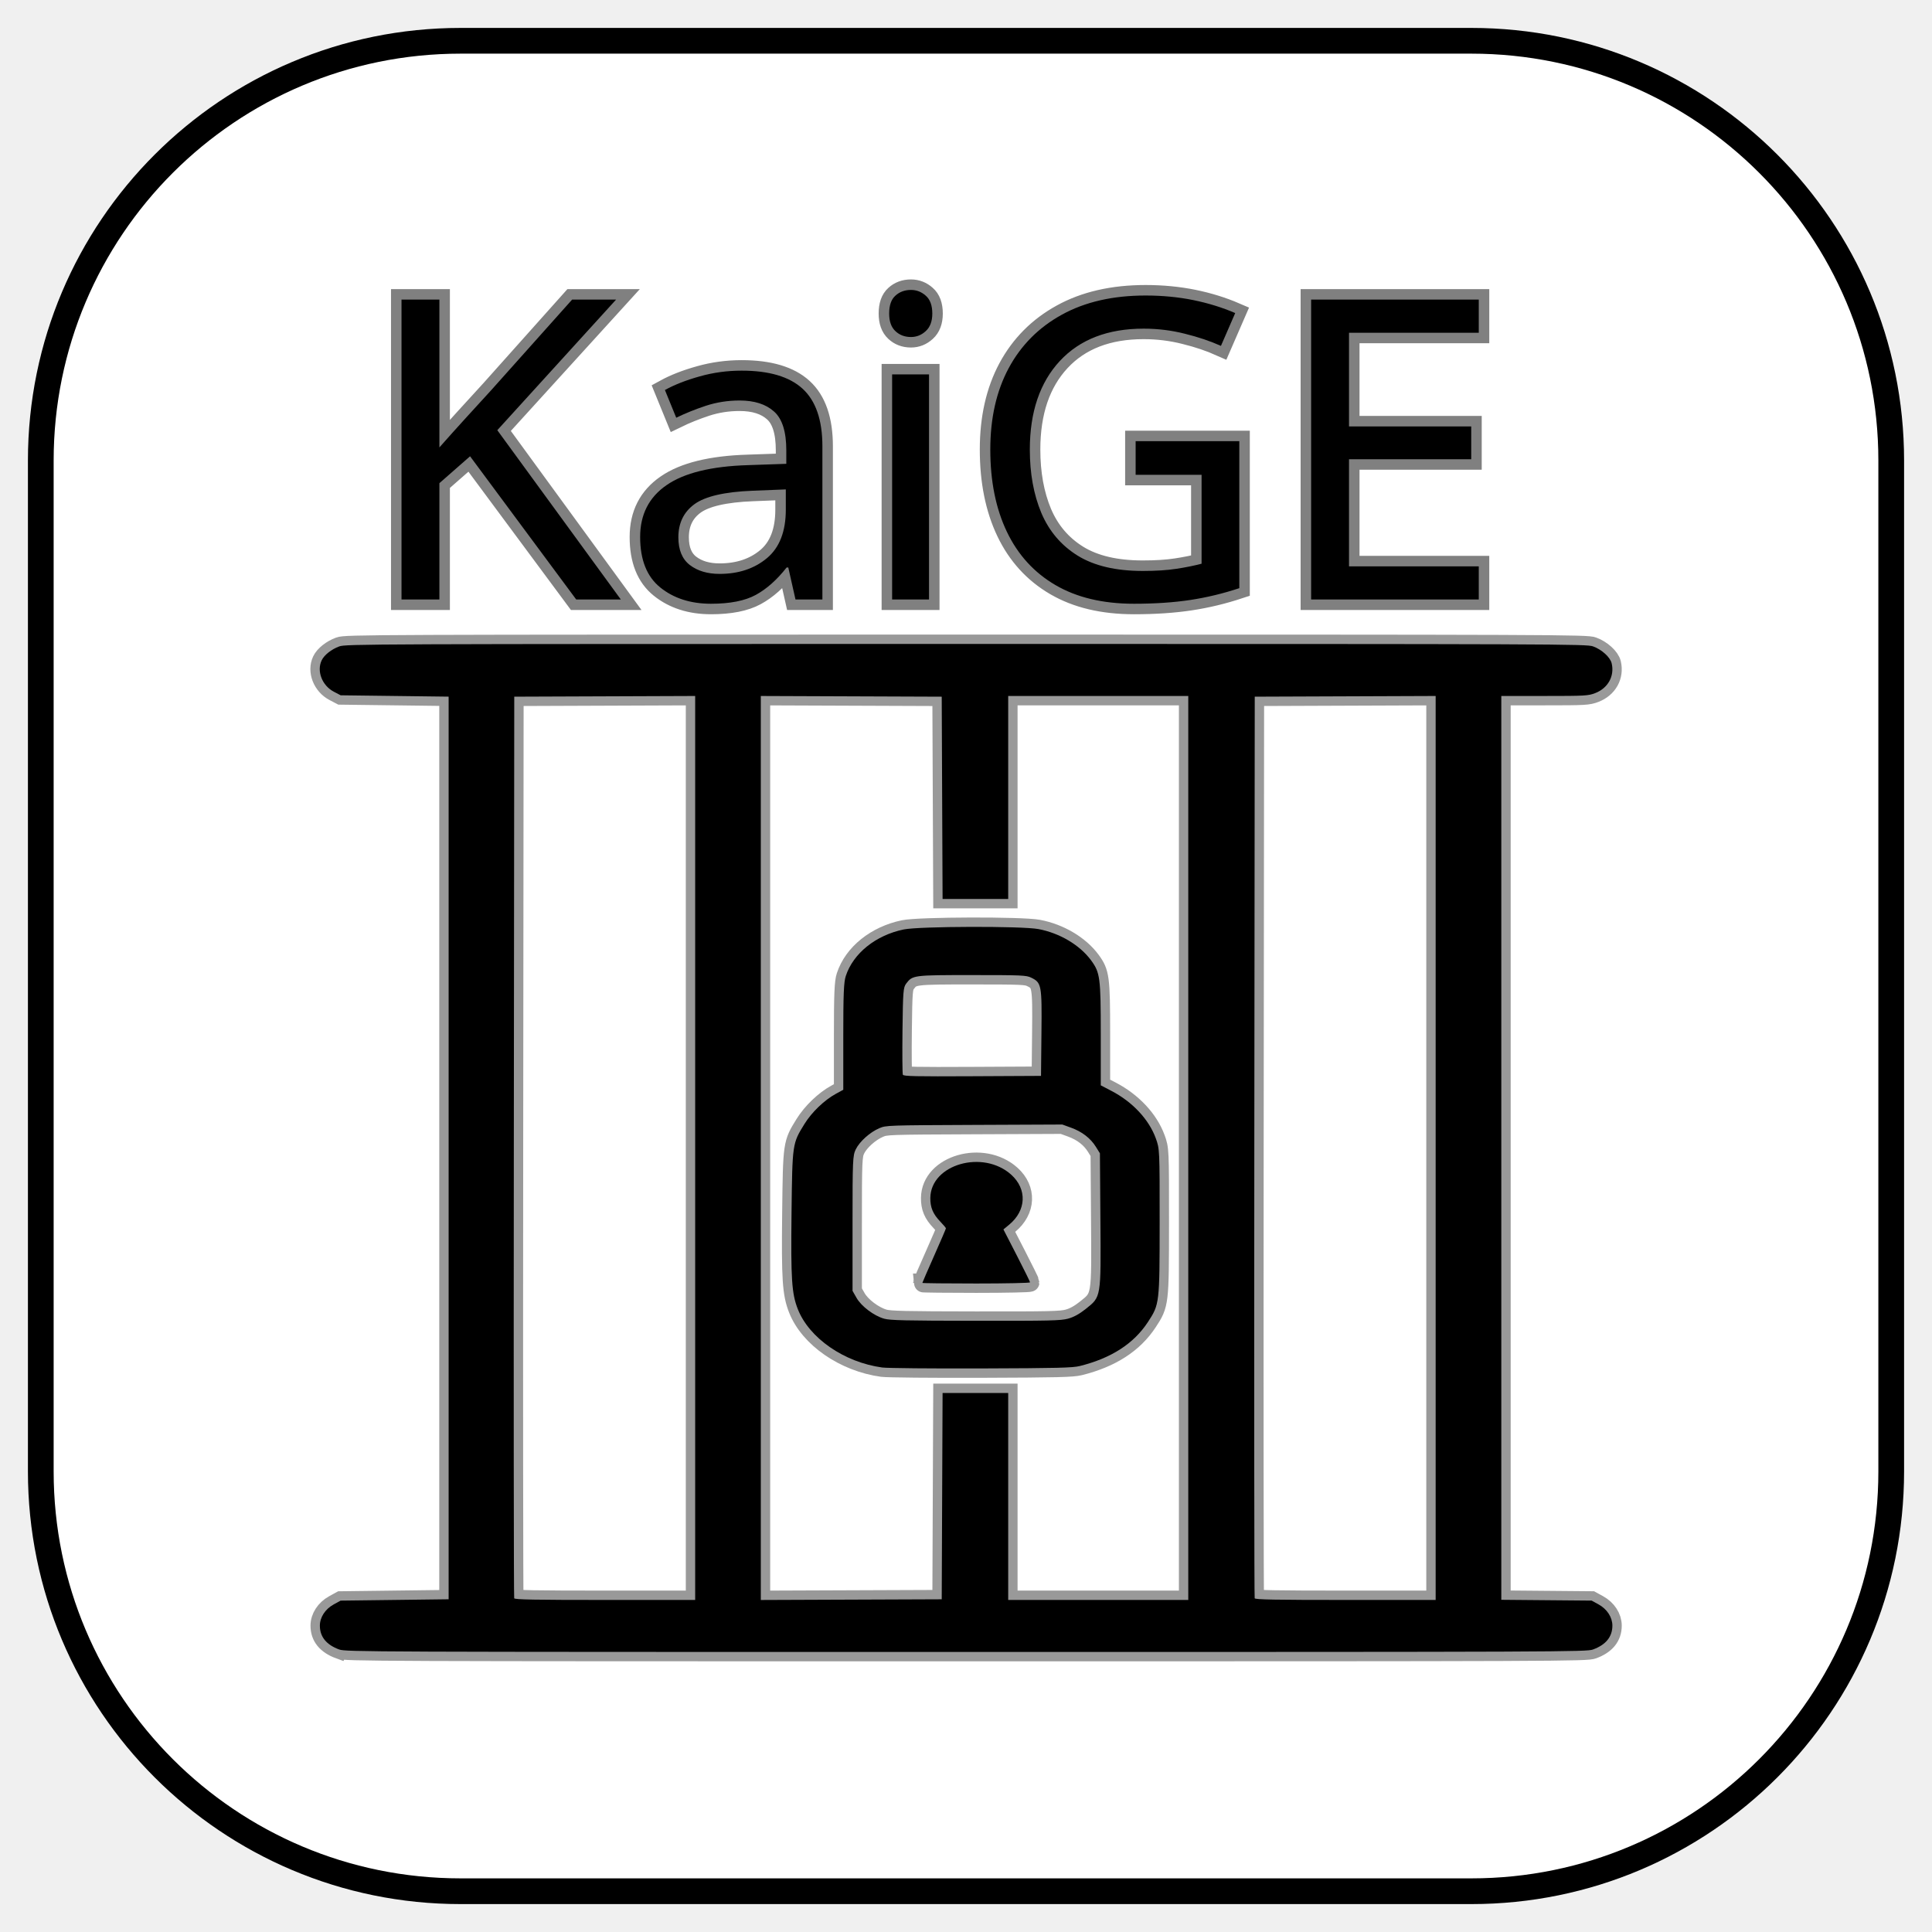
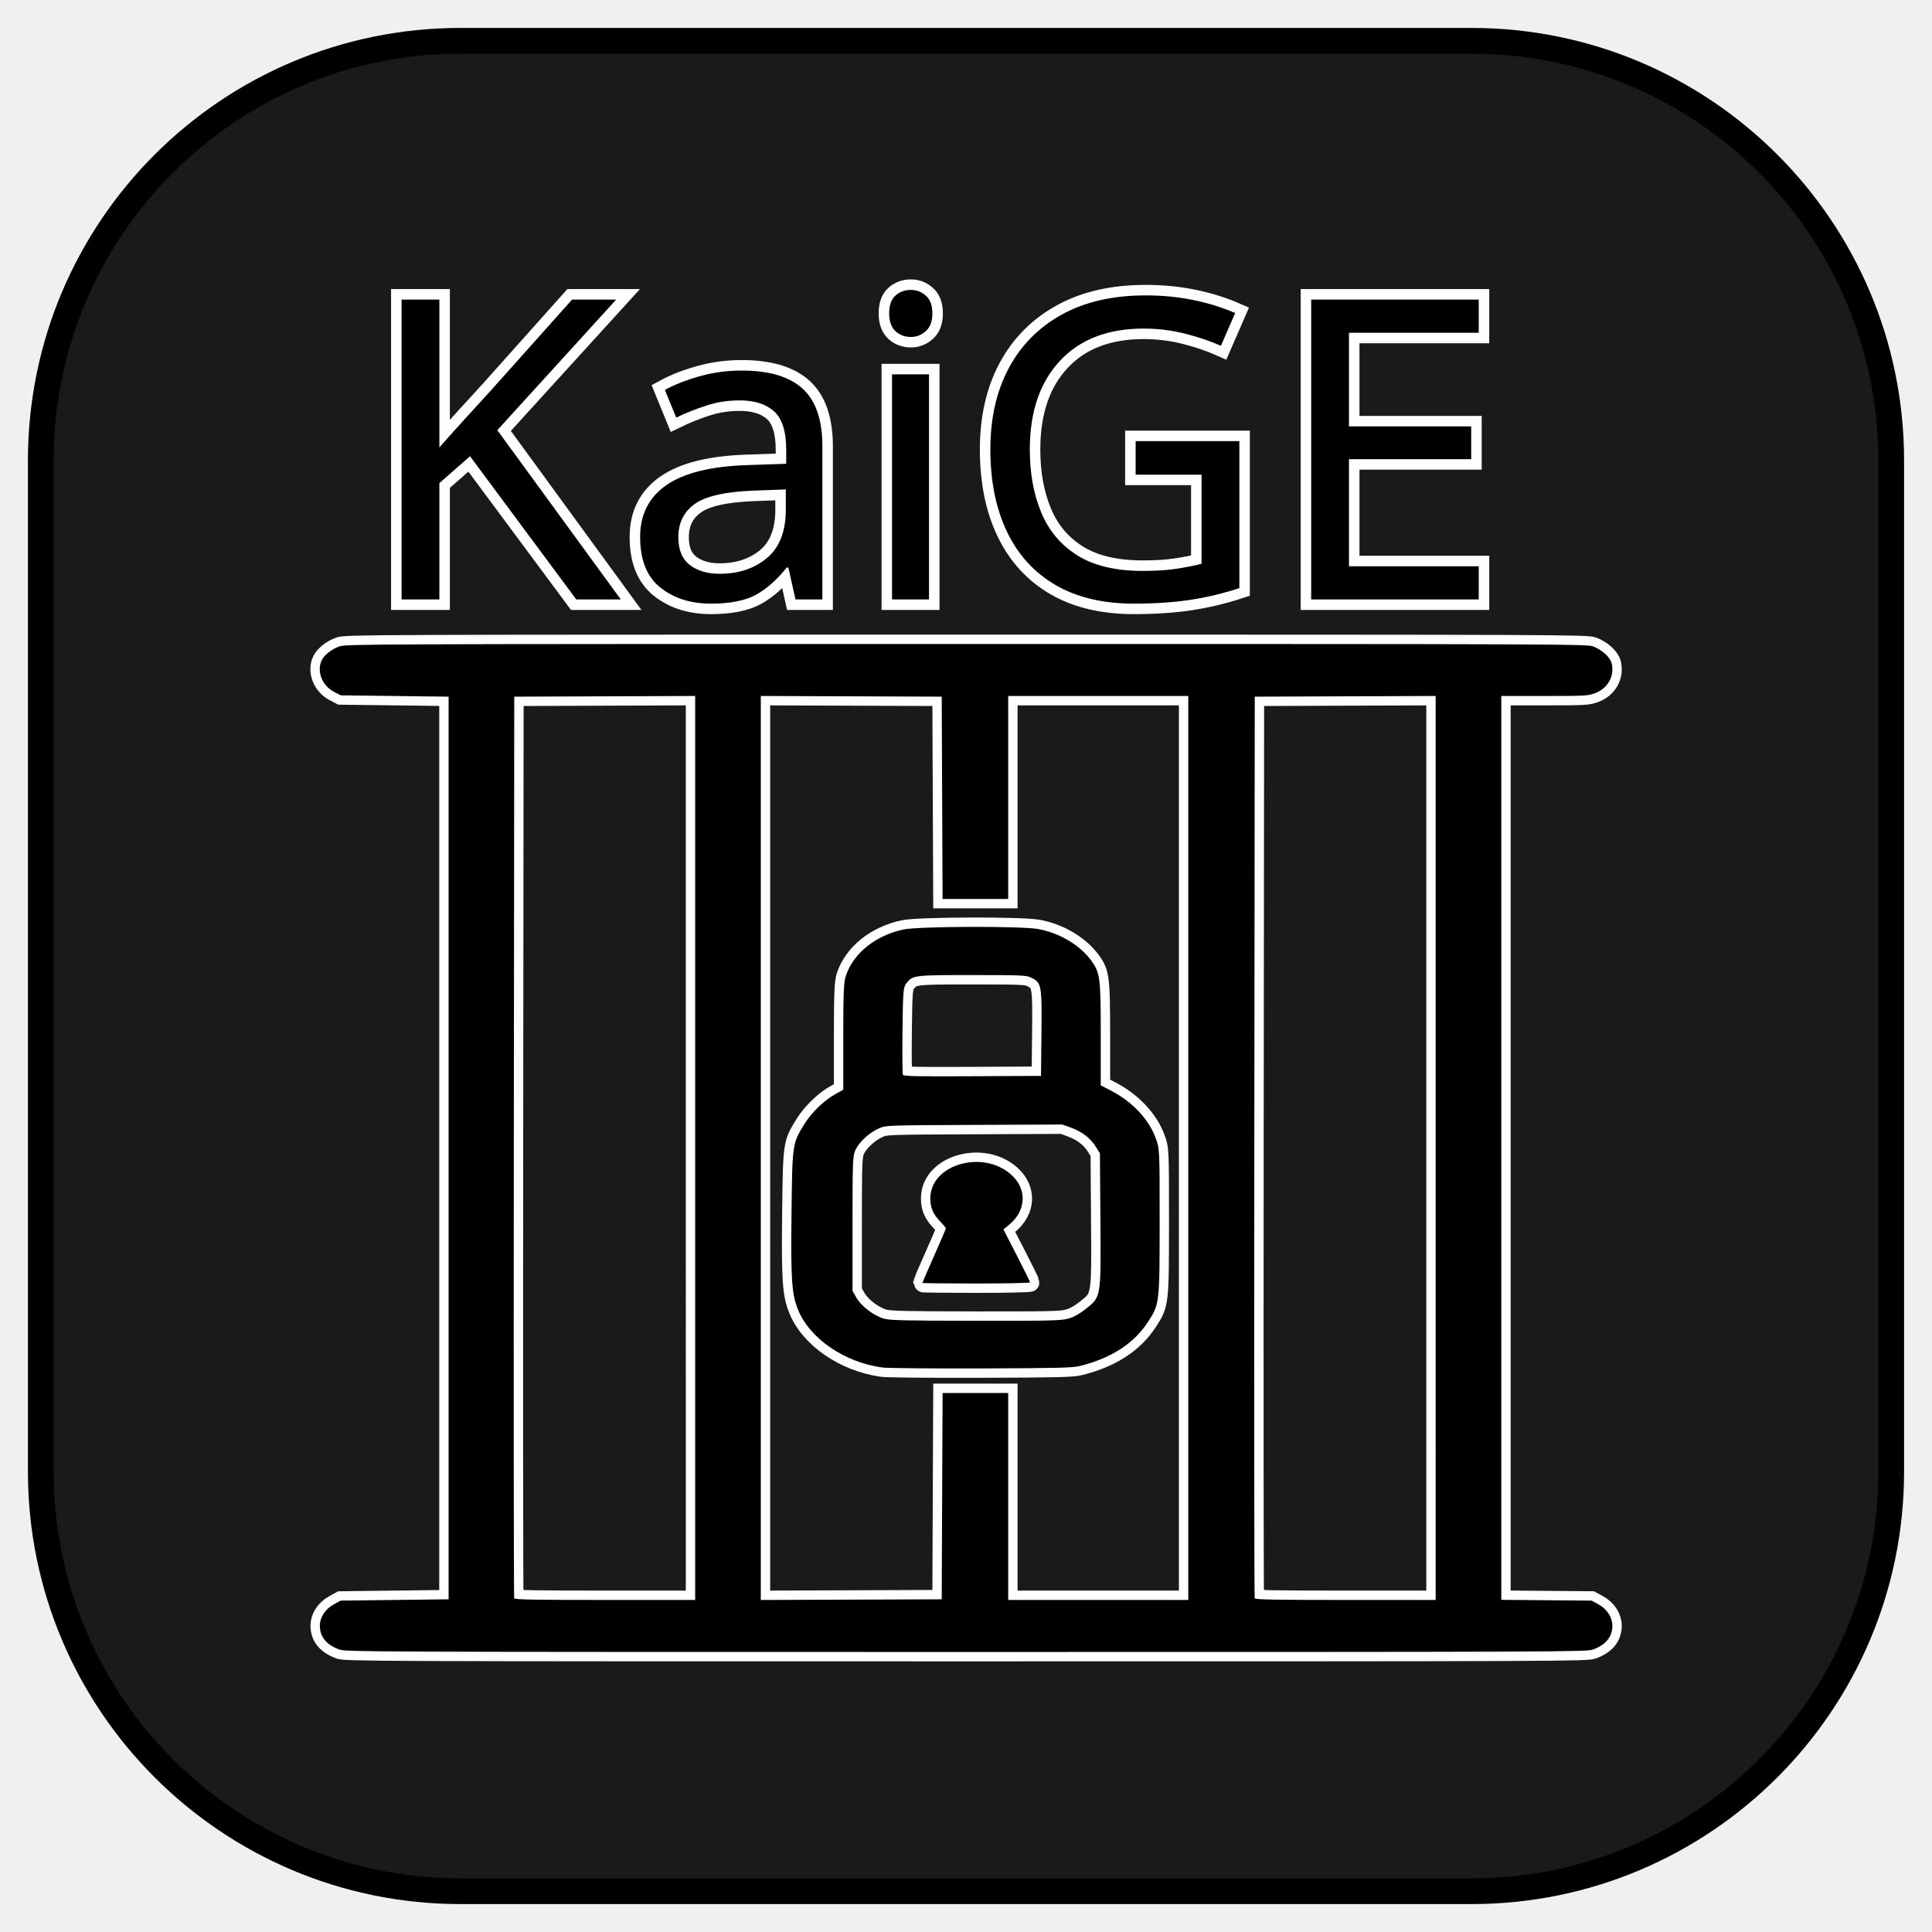
<svg xmlns="http://www.w3.org/2000/svg" width="512" height="512" viewBox="0 0 512 512" version="1.1" id="svg1" xml:space="preserve">
  <defs id="defs1" />
  <g id="layer1">
-     <g id="g3" transform="matrix(2.78227,0,0,2.78227,-456.2612,-456.2612)">
-       <rect style="fill:#ffffff;stroke:#000000;stroke-width:4.9;stroke-linejoin:round;stroke-dasharray:none;paint-order:markers stroke fill" id="rect1" width="173.803" height="173.803" x="169.099" y="169.099" ry="38.758" />
-       <g id="g2" transform="translate(-0.00626566,12.55047)">
-         <path style="fill:#000000;stroke:#999999;stroke-width:1.785;stroke-dasharray:none;paint-order:markers stroke fill" d="m 196.306,308.553 c -1.227,-0.451 -1.843,-1.21 -1.843,-2.271 0,-0.797 0.507,-1.577 1.314,-2.021 l 0.662,-0.364 5.144,-0.064 5.144,-0.064 v -42.988 -42.988 l -5.142,-0.064 -5.142,-0.064 -0.65,-0.341 c -1.117,-0.587 -1.65,-1.959 -1.159,-2.989 0.242,-0.509 0.927,-1.051 1.673,-1.325 0.62,-0.228 2.553,-0.236 59.712,-0.236 56.794,0 59.095,0.009 59.713,0.232 0.829,0.299 1.637,1.033 1.774,1.612 0.288,1.218 -0.351,2.371 -1.575,2.841 -0.66,0.253 -0.952,0.27 -4.82,0.27 h -4.117 v 43.045 43.045 l 4.302,0.038 4.302,0.038 0.662,0.364 c 0.807,0.444 1.314,1.224 1.314,2.021 0,1.06 -0.617,1.82 -1.843,2.271 -0.62,0.228 -2.553,0.236 -59.712,0.236 -57.159,0 -59.091,-0.008 -59.712,-0.236 z m 33.904,-47.771 v -43.052 l -8.616,0.033 -8.616,0.033 -0.041,42.86 c -0.022,23.573 -0.007,42.932 0.035,43.019 0.059,0.124 1.94,0.159 8.657,0.159 h 8.581 z m 23.525,33.164 0.041,-9.825 h 3.125 3.125 v 9.857 9.857 h 8.576 8.576 v -43.051 -43.051 h -8.576 -8.576 v 9.666 9.666 h -3.125 -3.125 l -0.041,-9.634 -0.041,-9.634 -8.616,-0.033 -8.616,-0.033 v 43.053 43.053 l 8.616,-0.033 8.616,-0.033 z m -5.706,-12.253 c -3.627,-0.493 -6.963,-2.802 -8.045,-5.568 -0.579,-1.48 -0.669,-2.858 -0.596,-9.122 0.078,-6.655 0.075,-6.636 1.234,-8.509 0.691,-1.117 1.894,-2.272 2.989,-2.87 l 0.706,-0.385 v -5.054 c 0,-4.07 0.047,-5.196 0.239,-5.783 0.709,-2.16 2.851,-3.881 5.519,-4.434 1.474,-0.305 11.237,-0.334 12.822,-0.037 2.028,0.379 3.95,1.52 5.027,2.984 0.854,1.16 0.919,1.654 0.919,6.995 v 4.906 l 1.021,0.533 c 2.002,1.044 3.561,2.711 4.217,4.507 0.37,1.013 0.373,1.072 0.37,7.969 -0.003,7.79 -0.01,7.848 -1.12,9.542 -1.351,2.059 -3.49,3.439 -6.492,4.186 -0.68,0.169 -2.103,0.204 -9.378,0.228 -4.717,0.016 -8.961,-0.024 -9.432,-0.088 z m 17.699,-4.653 c 0.539,-0.146 1.072,-0.438 1.68,-0.922 1.48,-1.179 1.454,-1.023 1.4,-8.476 l -0.046,-6.35 -0.383,-0.618 c -0.505,-0.814 -1.319,-1.444 -2.354,-1.819 l -0.842,-0.306 -8.389,0.036 c -8.253,0.035 -8.4,0.041 -9.038,0.312 -0.895,0.38 -1.887,1.271 -2.252,2.021 -0.286,0.588 -0.305,1.039 -0.305,7.051 v 6.423 l 0.382,0.671 c 0.456,0.8 1.661,1.708 2.627,1.98 0.565,0.159 2.01,0.192 8.704,0.2 7.11,0.009 8.117,-0.014 8.817,-0.203 z m -13.878,-3.406 c 0,-0.032 0.505,-1.196 1.122,-2.586 0.617,-1.39 1.122,-2.565 1.122,-2.611 0,-0.046 -0.246,-0.339 -0.546,-0.652 -0.689,-0.716 -0.95,-1.34 -0.939,-2.247 0.038,-3.202 5.02,-4.63 7.706,-2.209 1.529,1.378 1.442,3.409 -0.204,4.767 l -0.54,0.445 1.269,2.467 c 0.698,1.357 1.269,2.516 1.269,2.575 0,0.06 -2.308,0.109 -5.13,0.109 -2.821,0 -5.13,-0.026 -5.13,-0.058 z m 11.343,-23.829 c 0.047,-4.564 0.008,-4.768 -0.991,-5.252 -0.456,-0.22 -0.887,-0.239 -5.599,-0.239 -5.635,-5.2e-4 -5.679,0.006 -6.295,0.812 -0.276,0.362 -0.306,0.743 -0.351,4.452 -0.027,2.231 -0.011,4.134 0.036,4.23 0.07,0.144 1.206,0.169 6.621,0.141 l 6.537,-0.033 z m 37.548,10.977 v -43.052 l -8.616,0.033 -8.616,0.033 -0.041,42.86 c -0.022,23.573 -0.007,42.932 0.035,43.019 0.059,0.124 1.94,0.159 8.657,0.159 h 8.581 z" id="path1" />
-         <text xml:space="preserve" style="font-style:normal;font-variant:normal;font-weight:normal;font-stretch:normal;font-size:40px;line-height:1.25;font-family:ro;-inkscape-font-specification:ro;stroke:#808080;stroke-width:2;stroke-dasharray:none;paint-order:markers stroke fill" x="198.364" y="208.536" id="text1">
-           <tspan id="tspan1" x="198.364" y="208.536" style="font-style:normal;font-variant:normal;font-weight:normal;font-stretch:normal;font-family:'Roboto Slab';-inkscape-font-specification:'Roboto Slab';stroke:#808080;stroke-width:2;stroke-dasharray:none;paint-order:markers stroke fill">KaiGE</tspan>
-         </text>
-       </g>
-     </g>
+     <rect style="fill:#1a1a1a;stroke:#000000;stroke-width:13.633;stroke-linejoin:round;stroke-dasharray:none;paint-order:markers stroke fill" id="rect1" width="483.566" height="483.566" x="14.217" y="14.217" ry="107.836" />
+     <path style="fill:#000000;stroke:#ffffff;stroke-width:4.966;stroke-dasharray:none;paint-order:markers stroke fill" d="m 89.898,437.136 c -3.413,-1.254 -5.129,-3.368 -5.129,-6.318 0,-2.218 1.41,-4.387 3.656,-5.622 l 1.841,-1.013 14.311,-0.177 14.311,-0.177 V 304.226 184.623 l -14.306,-0.177 -14.306,-0.177 -1.808,-0.95 c -3.109,-1.633 -4.59,-5.451 -3.225,-8.316 0.674,-1.416 2.578,-2.924 4.655,-3.687 1.726,-0.634 7.103,-0.655 166.135,-0.655 158.016,0 164.42,0.025 166.139,0.644 2.306,0.831 4.554,2.874 4.935,4.485 0.802,3.39 -0.976,6.596 -4.381,7.904 -1.836,0.705 -2.648,0.751 -13.409,0.751 H 397.86 V 304.21 423.973 l 11.97,0.105 11.97,0.105 1.841,1.013 c 2.246,1.235 3.656,3.404 3.656,5.622 0,2.95 -1.716,5.064 -5.129,6.318 -1.726,0.634 -7.103,0.655 -166.135,0.655 -159.031,0 -164.408,-0.022 -166.135,-0.655 z m 94.329,-132.912 v -119.783 l -23.972,0.091 -23.972,0.091 -0.114,119.249 c -0.063,65.587 -0.019,119.448 0.098,119.691 0.166,0.346 5.397,0.442 24.087,0.442 h 23.875 z m 65.453,92.271 0.114,-27.335 h 8.694 8.694 v 27.424 27.424 h 23.861 23.861 V 304.226 184.446 h -23.861 -23.861 v 26.893 26.893 h -8.694 -8.694 l -0.114,-26.805 -0.114,-26.805 -23.972,-0.091 -23.972,-0.091 v 119.786 119.786 l 23.972,-0.091 23.972,-0.091 z m -15.877,-34.092 c -10.092,-1.373 -19.372,-7.795 -22.384,-15.491 -1.612,-4.118 -1.862,-7.952 -1.659,-25.38 0.216,-18.515 0.208,-18.462 3.434,-23.675 1.923,-3.108 5.271,-6.322 8.317,-7.985 l 1.964,-1.072 v -14.063 c 0,-11.324 0.13,-14.458 0.665,-16.089 1.973,-6.011 7.932,-10.798 15.354,-12.335 4.102,-0.85 31.264,-0.929 35.675,-0.104 5.643,1.055 10.989,4.228 13.987,8.302 2.376,3.228 2.556,4.603 2.556,19.461 v 13.651 l 2.841,1.482 c 5.57,2.906 9.908,7.541 11.732,12.54 1.029,2.819 1.037,2.983 1.03,22.173 -0.008,21.673 -0.028,21.836 -3.117,26.547 -3.758,5.729 -9.709,9.567 -18.062,11.648 -1.892,0.471 -5.851,0.568 -26.091,0.635 -13.124,0.044 -24.933,-0.066 -26.243,-0.245 z m 49.244,-12.945 c 1.501,-0.405 2.983,-1.219 4.674,-2.565 4.117,-3.28 4.046,-2.847 3.896,-23.582 l -0.127,-17.669 -1.067,-1.719 c -1.406,-2.266 -3.671,-4.017 -6.55,-5.062 l -2.342,-0.851 -23.342,0.101 c -22.963,0.099 -23.371,0.113 -25.146,0.867 -2.49,1.058 -5.251,3.535 -6.266,5.624 -0.796,1.637 -0.85,2.891 -0.85,19.618 v 17.87 l 1.064,1.868 c 1.268,2.226 4.622,4.753 7.309,5.508 1.572,0.441 5.594,0.534 24.217,0.557 19.781,0.025 22.583,-0.04 24.53,-0.565 z m -38.611,-9.478 c 0,-0.089 1.405,-3.327 3.122,-7.194 1.717,-3.867 3.122,-7.137 3.122,-7.265 0,-0.129 -0.684,-0.945 -1.52,-1.813 -1.918,-1.993 -2.642,-3.727 -2.612,-6.251 0.106,-8.908 13.967,-12.882 21.44,-6.146 4.253,3.834 4.012,9.485 -0.567,13.263 l -1.501,1.238 3.53,6.863 c 1.942,3.775 3.53,6.999 3.53,7.166 0,0.167 -6.422,0.303 -14.272,0.303 -7.85,0 -14.272,-0.073 -14.272,-0.162 z m 31.561,-66.298 c 0.131,-12.699 0.022,-13.267 -2.758,-14.612 -1.268,-0.613 -2.467,-0.665 -15.577,-0.666 -15.677,-0.001 -15.802,0.017 -17.514,2.258 -0.769,1.008 -0.852,2.068 -0.976,12.387 -0.074,6.207 -0.029,11.503 0.1,11.77 0.194,0.401 3.356,0.469 18.421,0.392 l 18.187,-0.092 z m 104.469,30.542 v -119.783 l -23.972,0.091 -23.972,0.091 -0.114,119.249 c -0.063,65.587 -0.019,119.448 0.098,119.691 0.166,0.346 5.397,0.442 24.087,0.442 h 23.875 z" id="path1" />
+     <text xml:space="preserve" style="font-style:normal;font-variant:normal;font-weight:normal;font-stretch:normal;font-size:111.291px;line-height:1.25;font-family:ro;-inkscape-font-specification:ro;stroke:#ffffff;stroke-width:5.565;stroke-dasharray:none;paint-order:markers stroke fill" x="95.625" y="158.862" id="text1">
+       <tspan id="tspan1" x="95.625" y="158.862" style="font-style:normal;font-variant:normal;font-weight:normal;font-stretch:normal;font-family:'Roboto Slab';-inkscape-font-specification:'Roboto Slab';stroke:#ffffff;stroke-width:5.565;stroke-dasharray:none;paint-order:markers stroke fill">KaiGE</tspan>
+     </text>
  </g>
</svg>
